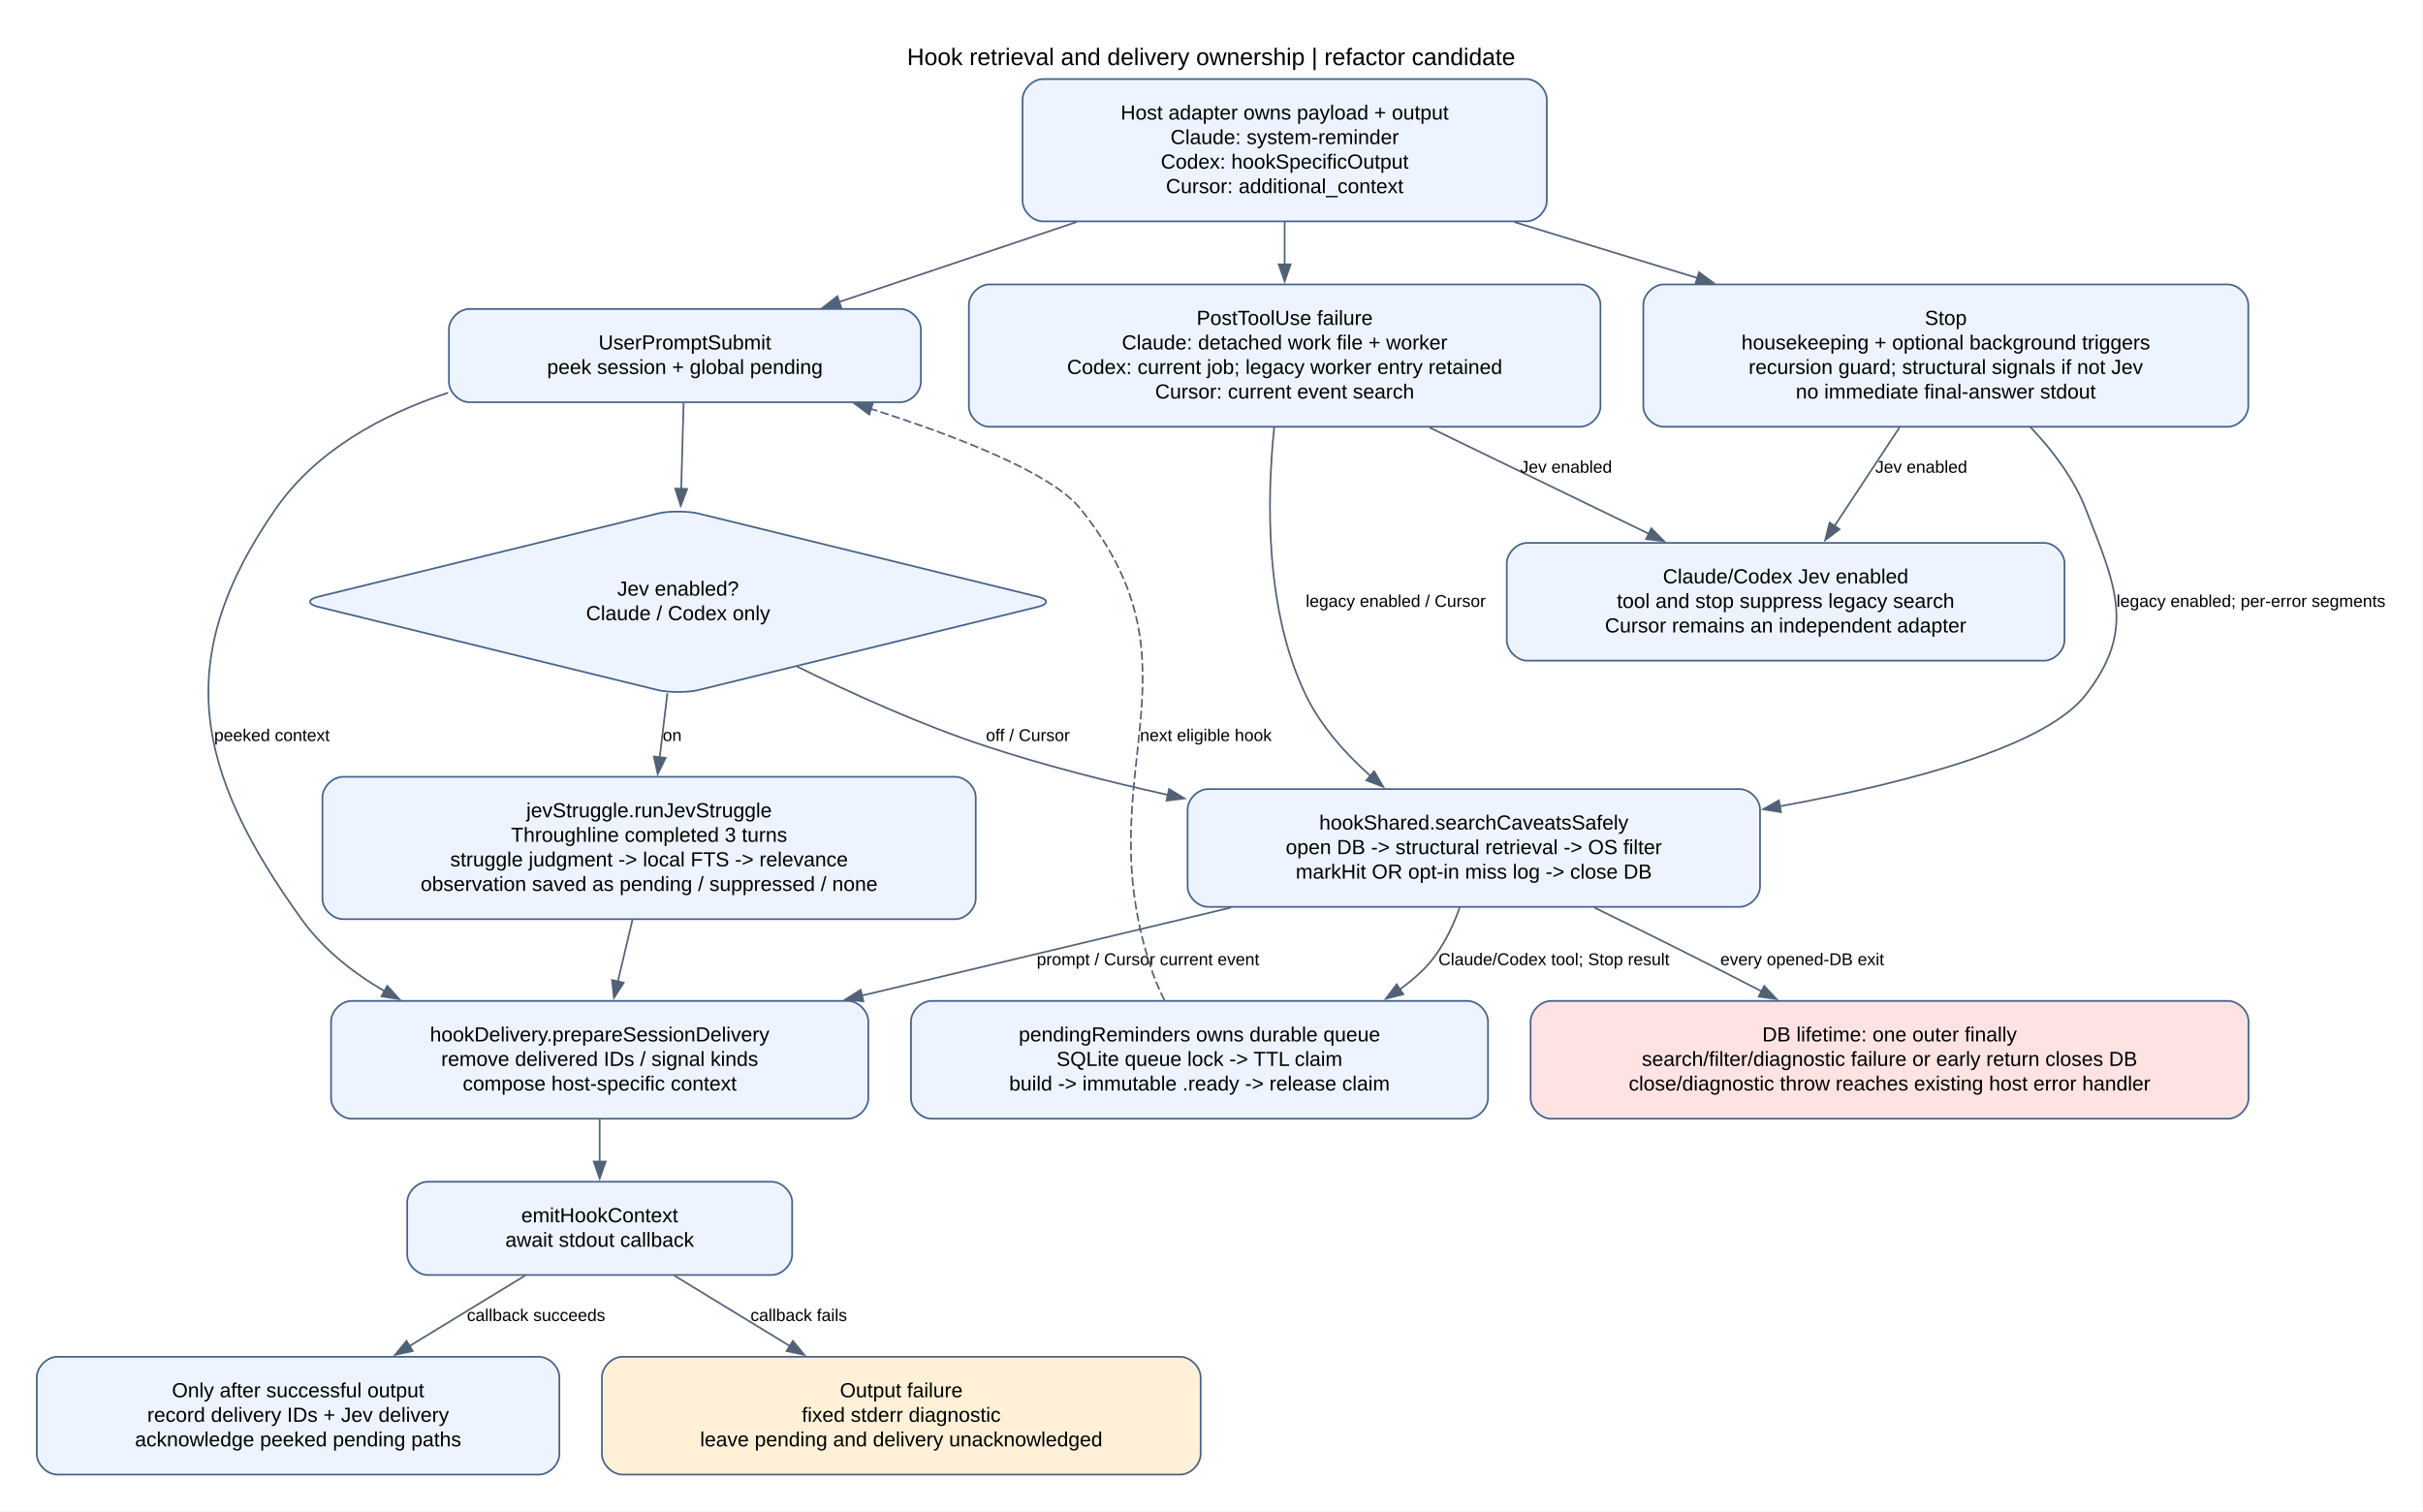
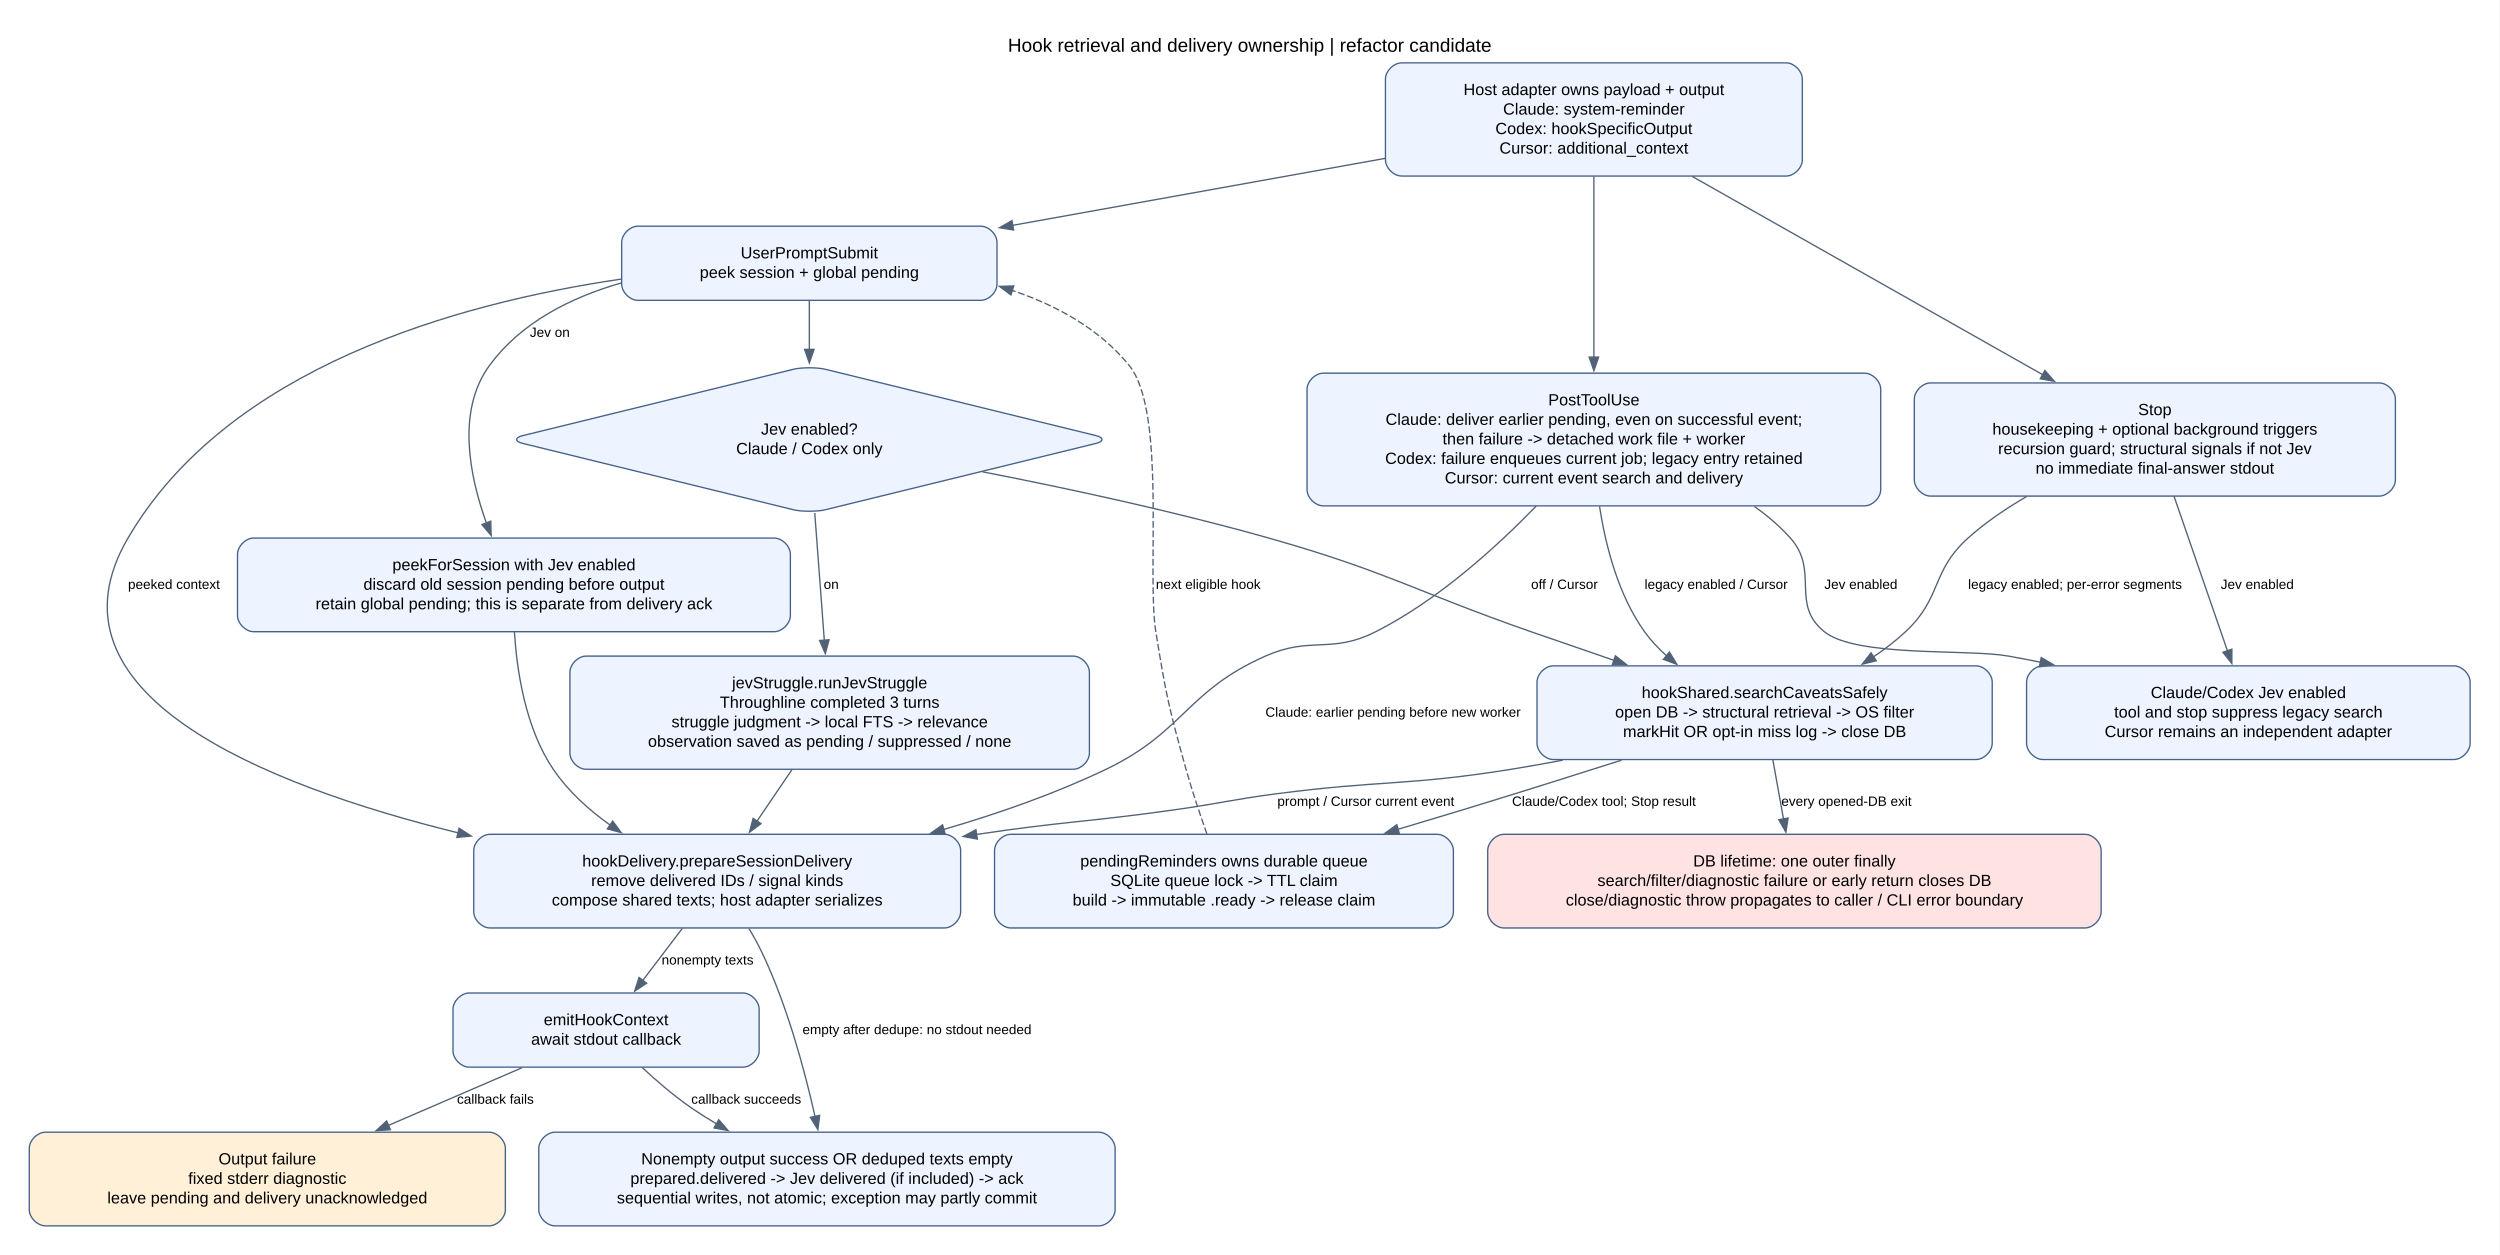
- <svg xmlns="http://www.w3.org/2000/svg" width="1422pt" height="887pt" viewBox="0.00 0.00 1422.00 887.00">
-   <g id="graph0" class="graph" transform="scale(1 1) rotate(0) translate(21.6 865.36)">
-     <polygon fill="white" stroke="none" points="-21.6,21.6 -21.6,-865.36 1399.98,-865.36 1399.98,21.6 -21.6,21.6" />
-     <text xml:space="preserve" text-anchor="middle" x="689.19" y="-827.16" font-family="Arial" font-size="14.00">Hook retrieval and delivery ownership | refactor candidate</text>
+ <svg xmlns="http://www.w3.org/2000/svg" width="1845pt" height="926pt" viewBox="0.00 0.00 1845.00 926.00">
+   <g id="graph0" class="graph" transform="scale(1 1) rotate(0) translate(21.6 904.68)">
+     <polygon fill="white" stroke="none" points="-21.6,21.6 -21.6,-904.68 1822.95,-904.68 1822.95,21.6 -21.6,21.6" />
+     <text xml:space="preserve" text-anchor="middle" x="900.68" y="-866.48" font-family="Arial" font-size="14.00">Hook retrieval and delivery ownership | refactor candidate</text>
    <g id="node1" class="node">
-       <path fill="#edf4ff" stroke="#45618a" d="M874.17,-818.96C874.17,-818.96 590.51,-818.96 590.51,-818.96 584.51,-818.96 578.51,-812.96 578.51,-806.96 578.51,-806.96 578.51,-747.44 578.51,-747.44 578.51,-741.44 584.51,-735.44 590.51,-735.44 590.51,-735.44 874.17,-735.44 874.17,-735.44 880.17,-735.44 886.17,-741.44 886.17,-747.44 886.17,-747.44 886.17,-806.96 886.17,-806.96 886.17,-812.96 880.17,-818.96 874.17,-818.96" />
-       <text xml:space="preserve" text-anchor="middle" x="732.34" y="-795.2" font-family="Arial" font-size="12.00">Host adapter owns payload + output</text>
-       <text xml:space="preserve" text-anchor="middle" x="732.34" y="-780.8" font-family="Arial" font-size="12.00">Claude: system-reminder</text>
-       <text xml:space="preserve" text-anchor="middle" x="732.34" y="-766.4" font-family="Arial" font-size="12.00">Codex: hookSpecificOutput</text>
-       <text xml:space="preserve" text-anchor="middle" x="732.34" y="-752" font-family="Arial" font-size="12.00">Cursor: additional_context</text>
+       <path fill="#edf4ff" stroke="#45618a" d="M1296.52,-858.28C1296.52,-858.28 1012.86,-858.28 1012.86,-858.28 1006.86,-858.28 1000.86,-852.28 1000.86,-846.28 1000.86,-846.28 1000.86,-786.76 1000.86,-786.76 1000.86,-780.76 1006.86,-774.76 1012.86,-774.76 1012.86,-774.76 1296.52,-774.76 1296.52,-774.76 1302.52,-774.76 1308.52,-780.76 1308.52,-786.76 1308.52,-786.76 1308.52,-846.28 1308.52,-846.28 1308.52,-852.28 1302.52,-858.28 1296.52,-858.28" />
+       <text xml:space="preserve" text-anchor="middle" x="1154.69" y="-834.52" font-family="Arial" font-size="12.00">Host adapter owns payload + output</text>
+       <text xml:space="preserve" text-anchor="middle" x="1154.69" y="-820.12" font-family="Arial" font-size="12.00">Claude: system-reminder</text>
+       <text xml:space="preserve" text-anchor="middle" x="1154.69" y="-805.72" font-family="Arial" font-size="12.00">Codex: hookSpecificOutput</text>
+       <text xml:space="preserve" text-anchor="middle" x="1154.69" y="-791.32" font-family="Arial" font-size="12.00">Cursor: additional_context</text>
    </g>
    <g id="node2" class="node">
-       <path fill="#edf4ff" stroke="#45618a" d="M506.84,-684.04C506.84,-684.04 253.85,-684.04 253.85,-684.04 247.85,-684.04 241.85,-678.04 241.85,-672.04 241.85,-672.04 241.85,-641.32 241.85,-641.32 241.85,-635.32 247.85,-629.32 253.85,-629.32 253.85,-629.32 506.84,-629.32 506.84,-629.32 512.84,-629.32 518.84,-635.32 518.84,-641.32 518.84,-641.32 518.84,-672.04 518.84,-672.04 518.84,-678.04 512.84,-684.04 506.84,-684.04" />
-       <text xml:space="preserve" text-anchor="middle" x="380.34" y="-660.28" font-family="Arial" font-size="12.00">UserPromptSubmit</text>
-       <text xml:space="preserve" text-anchor="middle" x="380.34" y="-645.88" font-family="Arial" font-size="12.00">peek session + global pending</text>
+       <path fill="#edf4ff" stroke="#45618a" d="M702.18,-737.76C702.18,-737.76 449.19,-737.76 449.19,-737.76 443.19,-737.76 437.19,-731.76 437.19,-725.76 437.19,-725.76 437.19,-695.04 437.19,-695.04 437.19,-689.04 443.19,-683.04 449.19,-683.04 449.19,-683.04 702.18,-683.04 702.18,-683.04 708.18,-683.04 714.18,-689.04 714.18,-695.04 714.18,-695.04 714.18,-725.76 714.18,-725.76 714.18,-731.76 708.18,-737.76 702.18,-737.76" />
+       <text xml:space="preserve" text-anchor="middle" x="575.69" y="-714" font-family="Arial" font-size="12.00">UserPromptSubmit</text>
+       <text xml:space="preserve" text-anchor="middle" x="575.69" y="-699.6" font-family="Arial" font-size="12.00">peek session + global pending</text>
    </g>
    <g id="edge1" class="edge">
-       <path fill="none" stroke="#526276" d="M610.22,-735.08C564.46,-719.67 513.33,-702.46 470.92,-688.18" />
-       <polygon fill="#526276" stroke="#526276" points="472.09,-684.88 461.49,-685 469.85,-691.51 472.09,-684.88" />
+       <path fill="none" stroke="#526276" d="M1000.67,-787.82C915.54,-772.52 810.24,-753.58 725.75,-738.39" />
+       <polygon fill="#526276" stroke="#526276" points="726.46,-734.96 715.99,-736.63 725.22,-741.85 726.46,-734.96" />
    </g>
    <g id="node6" class="node">
-       <path fill="#edf4ff" stroke="#45618a" d="M905.67,-698.44C905.67,-698.44 559.01,-698.44 559.01,-698.44 553.01,-698.44 547.01,-692.44 547.01,-686.44 547.01,-686.44 547.01,-626.92 547.01,-626.92 547.01,-620.92 553.01,-614.92 559.01,-614.92 559.01,-614.92 905.67,-614.92 905.67,-614.92 911.67,-614.92 917.67,-620.92 917.67,-626.92 917.67,-626.92 917.67,-686.44 917.67,-686.44 917.67,-692.44 911.67,-698.44 905.67,-698.44" />
-       <text xml:space="preserve" text-anchor="middle" x="732.34" y="-674.68" font-family="Arial" font-size="12.00">PostToolUse failure</text>
-       <text xml:space="preserve" text-anchor="middle" x="732.34" y="-660.28" font-family="Arial" font-size="12.00">Claude: detached work file + worker</text>
-       <text xml:space="preserve" text-anchor="middle" x="732.34" y="-645.88" font-family="Arial" font-size="12.00">Codex: current job; legacy worker entry retained</text>
-       <text xml:space="preserve" text-anchor="middle" x="732.34" y="-631.48" font-family="Arial" font-size="12.00">Cursor: current event search</text>
+       <path fill="#edf4ff" stroke="#45618a" d="M1354.38,-629.28C1354.38,-629.28 954.99,-629.28 954.99,-629.28 948.99,-629.28 942.99,-623.28 942.99,-617.28 942.99,-617.28 942.99,-543.36 942.99,-543.36 942.99,-537.36 948.99,-531.36 954.99,-531.36 954.99,-531.36 1354.38,-531.36 1354.38,-531.36 1360.38,-531.36 1366.38,-537.36 1366.38,-543.36 1366.38,-543.36 1366.38,-617.28 1366.38,-617.28 1366.38,-623.28 1360.38,-629.28 1354.38,-629.28" />
+       <text xml:space="preserve" text-anchor="middle" x="1154.69" y="-605.52" font-family="Arial" font-size="12.00">PostToolUse</text>
+       <text xml:space="preserve" text-anchor="middle" x="1154.69" y="-591.12" font-family="Arial" font-size="12.00">Claude: deliver earlier pending, even on successful event;</text>
+       <text xml:space="preserve" text-anchor="middle" x="1154.69" y="-576.72" font-family="Arial" font-size="12.00">then failure -&gt; detached work file + worker</text>
+       <text xml:space="preserve" text-anchor="middle" x="1154.69" y="-562.32" font-family="Arial" font-size="12.00">Codex: failure enqueues current job; legacy entry retained</text>
+       <text xml:space="preserve" text-anchor="middle" x="1154.69" y="-547.92" font-family="Arial" font-size="12.00">Cursor: current event search and delivery</text>
    </g>
    <g id="edge2" class="edge">
-       <path fill="none" stroke="#526276" d="M732.34,-735.08C732.34,-726.99 732.34,-718.4 732.34,-710" />
-       <polygon fill="#526276" stroke="#526276" points="735.84,-710.24 732.34,-700.24 728.84,-710.24 735.84,-710.24" />
+       <path fill="none" stroke="#526276" d="M1154.69,-774.46C1154.69,-737.52 1154.69,-682.81 1154.69,-641.04" />
+       <polygon fill="#526276" stroke="#526276" points="1158.19,-641.14 1154.69,-631.14 1151.19,-641.14 1158.19,-641.14" />
    </g>
    <g id="node7" class="node">
-       <path fill="#edf4ff" stroke="#45618a" d="M1285.86,-698.44C1285.86,-698.44 954.82,-698.44 954.82,-698.44 948.82,-698.44 942.82,-692.44 942.82,-686.44 942.82,-686.44 942.82,-626.92 942.82,-626.92 942.82,-620.92 948.82,-614.92 954.82,-614.92 954.82,-614.92 1285.86,-614.92 1285.86,-614.92 1291.86,-614.92 1297.86,-620.92 1297.86,-626.92 1297.86,-626.92 1297.86,-686.44 1297.86,-686.44 1297.86,-692.44 1291.86,-698.44 1285.86,-698.44" />
-       <text xml:space="preserve" text-anchor="middle" x="1120.34" y="-674.68" font-family="Arial" font-size="12.00">Stop</text>
-       <text xml:space="preserve" text-anchor="middle" x="1120.34" y="-660.28" font-family="Arial" font-size="12.00">housekeeping + optional background triggers</text>
-       <text xml:space="preserve" text-anchor="middle" x="1120.34" y="-645.88" font-family="Arial" font-size="12.00">recursion guard; structural signals if not Jev</text>
-       <text xml:space="preserve" text-anchor="middle" x="1120.34" y="-631.48" font-family="Arial" font-size="12.00">no immediate final-answer stdout</text>
+       <path fill="#edf4ff" stroke="#45618a" d="M1734.2,-622.08C1734.2,-622.08 1403.17,-622.08 1403.17,-622.08 1397.17,-622.08 1391.17,-616.08 1391.17,-610.08 1391.17,-610.08 1391.17,-550.56 1391.17,-550.56 1391.17,-544.56 1397.17,-538.56 1403.17,-538.56 1403.17,-538.56 1734.2,-538.56 1734.2,-538.56 1740.2,-538.56 1746.2,-544.56 1746.2,-550.56 1746.2,-550.56 1746.2,-610.08 1746.2,-610.08 1746.2,-616.08 1740.2,-622.08 1734.2,-622.08" />
+       <text xml:space="preserve" text-anchor="middle" x="1568.69" y="-598.32" font-family="Arial" font-size="12.00">Stop</text>
+       <text xml:space="preserve" text-anchor="middle" x="1568.69" y="-583.92" font-family="Arial" font-size="12.00">housekeeping + optional background triggers</text>
+       <text xml:space="preserve" text-anchor="middle" x="1568.69" y="-569.52" font-family="Arial" font-size="12.00">recursion guard; structural signals if not Jev</text>
+       <text xml:space="preserve" text-anchor="middle" x="1568.69" y="-555.12" font-family="Arial" font-size="12.00">no immediate final-answer stdout</text>
    </g>
    <g id="edge3" class="edge">
-       <path fill="none" stroke="#526276" d="M867.23,-735C901.93,-724.4 939.42,-712.95 974.64,-702.19" />
-       <polygon fill="#526276" stroke="#526276" points="975.5,-705.58 984.04,-699.32 973.45,-698.89 975.5,-705.58" />
+       <path fill="none" stroke="#526276" d="M1227.27,-774.46C1299.51,-733.59 1410.23,-670.96 1485.87,-628.17" />
+       <polygon fill="#526276" stroke="#526276" points="1487.54,-631.25 1494.52,-623.28 1484.09,-625.15 1487.54,-631.25" />
    </g>
    <g id="node3" class="node">
-       <path fill="#edf4ff" stroke="#45618a" d="M364.69,-564.06C364.69,-564.06 164.73,-515.06 164.73,-515.06 158.91,-513.63 158.91,-510.77 164.73,-509.34 164.73,-509.34 364.69,-460.34 364.69,-460.34 370.51,-458.91 382.17,-458.91 388,-460.34 388,-460.34 587.95,-509.34 587.95,-509.34 593.78,-510.77 593.78,-513.63 587.95,-515.06 587.95,-515.06 388,-564.06 388,-564.06 382.17,-565.49 370.51,-565.49 364.69,-564.06" />
-       <text xml:space="preserve" text-anchor="middle" x="376.34" y="-515.8" font-family="Arial" font-size="12.00">Jev enabled?</text>
-       <text xml:space="preserve" text-anchor="middle" x="376.34" y="-501.4" font-family="Arial" font-size="12.00">Claude / Codex only</text>
+       <path fill="#edf4ff" stroke="#45618a" d="M564.03,-632.18C564.03,-632.18 364.08,-583.18 364.08,-583.18 358.25,-581.75 358.25,-578.89 364.08,-577.46 364.08,-577.46 564.03,-528.46 564.03,-528.46 569.86,-527.03 581.51,-527.03 587.34,-528.46 587.34,-528.46 787.3,-577.46 787.3,-577.46 793.12,-578.89 793.12,-581.75 787.3,-583.18 787.3,-583.18 587.34,-632.18 587.34,-632.18 581.51,-633.61 569.86,-633.61 564.03,-632.18" />
+       <text xml:space="preserve" text-anchor="middle" x="575.69" y="-583.92" font-family="Arial" font-size="12.00">Jev enabled?</text>
+       <text xml:space="preserve" text-anchor="middle" x="575.69" y="-569.52" font-family="Arial" font-size="12.00">Claude / Codex only</text>
    </g>
    <g id="edge4" class="edge">
-       <path fill="none" stroke="#526276" d="M379.59,-628.88C379.19,-614.53 378.67,-596.17 378.17,-578.33" />
-       <polygon fill="#526276" stroke="#526276" points="381.68,-578.44 377.9,-568.54 374.68,-578.63 381.68,-578.44" />
+       <path fill="none" stroke="#526276" d="M575.69,-682.55C575.69,-671.94 575.69,-659.25 575.69,-646.49" />
+       <polygon fill="#526276" stroke="#526276" points="579.19,-646.84 575.69,-636.84 572.19,-646.84 579.19,-646.84" />
    </g>
    <g id="node9" class="node">
-       <path fill="#edf4ff" stroke="#45618a" d="M475.99,-277.96C475.99,-277.96 184.7,-277.96 184.7,-277.96 178.7,-277.96 172.7,-271.96 172.7,-265.96 172.7,-265.96 172.7,-220.84 172.7,-220.84 172.7,-214.84 178.7,-208.84 184.7,-208.84 184.7,-208.84 475.99,-208.84 475.99,-208.84 481.99,-208.84 487.99,-214.84 487.99,-220.84 487.99,-220.84 487.99,-265.96 487.99,-265.96 487.99,-271.96 481.99,-277.96 475.99,-277.96" />
-       <text xml:space="preserve" text-anchor="middle" x="330.34" y="-254.2" font-family="Arial" font-size="12.00">hookDelivery.prepareSessionDelivery</text>
-       <text xml:space="preserve" text-anchor="middle" x="330.34" y="-239.8" font-family="Arial" font-size="12.00">remove delivered IDs / signal kinds</text>
-       <text xml:space="preserve" text-anchor="middle" x="330.34" y="-225.4" font-family="Arial" font-size="12.00">compose host-specific context</text>
+       <path fill="#edf4ff" stroke="#45618a" d="M675.35,-288.96C675.35,-288.96 340.02,-288.96 340.02,-288.96 334.02,-288.96 328.02,-282.96 328.02,-276.96 328.02,-276.96 328.02,-231.84 328.02,-231.84 328.02,-225.84 334.02,-219.84 340.02,-219.84 340.02,-219.84 675.35,-219.84 675.35,-219.84 681.35,-219.84 687.35,-225.84 687.35,-231.84 687.35,-231.84 687.35,-276.96 687.35,-276.96 687.35,-282.96 681.35,-288.96 675.35,-288.96" />
+       <text xml:space="preserve" text-anchor="middle" x="507.69" y="-265.2" font-family="Arial" font-size="12.00">hookDelivery.prepareSessionDelivery</text>
+       <text xml:space="preserve" text-anchor="middle" x="507.69" y="-250.8" font-family="Arial" font-size="12.00">remove delivered IDs / signal kinds</text>
+       <text xml:space="preserve" text-anchor="middle" x="507.69" y="-236.4" font-family="Arial" font-size="12.00">compose shared texts; host adapter serializes</text>
    </g>
    <g id="edge13" class="edge">
-       <path fill="none" stroke="#526276" d="M241.38,-634.89C202.29,-621.92 164.02,-600.92 140.34,-566.92 79.02,-478.87 92.64,-413.03 155.34,-325.96 167.94,-308.47 185.24,-294.62 204.1,-283.69" />
-       <polygon fill="#526276" stroke="#526276" points="205.66,-286.83 212.76,-278.96 202.3,-280.68 205.66,-286.83" />
-       <text xml:space="preserve" text-anchor="middle" x="137.99" y="-430.48" font-family="Arial" font-size="10.00">peeked context</text>
+       <path fill="none" stroke="#526276" d="M436.72,-698.68C315,-680.81 146.4,-633.36 72.86,-507.6 6.03,-393.32 171.1,-325.92 316.7,-289.97" />
+       <polygon fill="#526276" stroke="#526276" points="317.22,-293.44 326.12,-287.68 315.57,-286.64 317.22,-293.44" />
+       <text xml:space="preserve" text-anchor="middle" x="106.77" y="-470.04" font-family="Arial" font-size="10.00">peeked context</text>
+     </g>
+     <g id="node15" class="node">
+       <path fill="#edf4ff" stroke="#45618a" d="M549.7,-507.6C549.7,-507.6 165.68,-507.6 165.68,-507.6 159.68,-507.6 153.68,-501.6 153.68,-495.6 153.68,-495.6 153.68,-450.48 153.68,-450.48 153.68,-444.48 159.68,-438.48 165.68,-438.48 165.68,-438.48 549.7,-438.48 549.7,-438.48 555.7,-438.48 561.7,-444.48 561.7,-450.48 561.7,-450.48 561.7,-495.6 561.7,-495.6 561.7,-501.6 555.7,-507.6 549.7,-507.6" />
+       <text xml:space="preserve" text-anchor="middle" x="357.69" y="-483.84" font-family="Arial" font-size="12.00">peekForSession with Jev enabled</text>
+       <text xml:space="preserve" text-anchor="middle" x="357.69" y="-469.44" font-family="Arial" font-size="12.00">discard old session pending before output</text>
+       <text xml:space="preserve" text-anchor="middle" x="357.69" y="-455.04" font-family="Arial" font-size="12.00">retain global pending; this is separate from delivery ack</text>
+     </g>
+     <g id="edge21" class="edge">
+       <path fill="none" stroke="#526276" d="M436.76,-695.83C399.31,-685.07 362.81,-666.56 339.69,-635.04 315.19,-601.64 324.84,-553.39 337.45,-518.43" />
+       <polygon fill="#526276" stroke="#526276" points="340.58,-520.04 340.88,-509.45 334.04,-517.54 340.58,-520.04" />
+       <text xml:space="preserve" text-anchor="middle" x="384.17" y="-656.04" font-family="Arial" font-size="10.00">Jev on</text>
    </g>
    <g id="node4" class="node">
-       <path fill="#edf4ff" stroke="#45618a" d="M999.32,-402.28C999.32,-402.28 687.37,-402.28 687.37,-402.28 681.37,-402.28 675.37,-396.28 675.37,-390.28 675.37,-390.28 675.37,-345.16 675.37,-345.16 675.37,-339.16 681.37,-333.16 687.37,-333.16 687.37,-333.16 999.32,-333.16 999.32,-333.16 1005.32,-333.16 1011.32,-339.16 1011.32,-345.16 1011.32,-345.16 1011.32,-390.28 1011.32,-390.28 1011.32,-396.28 1005.32,-402.28 999.32,-402.28" />
-       <text xml:space="preserve" text-anchor="middle" x="843.34" y="-378.52" font-family="Arial" font-size="12.00">hookShared.searchCaveatsSafely</text>
-       <text xml:space="preserve" text-anchor="middle" x="843.34" y="-364.12" font-family="Arial" font-size="12.00">open DB -&gt; structural retrieval -&gt; OS filter</text>
-       <text xml:space="preserve" text-anchor="middle" x="843.34" y="-349.72" font-family="Arial" font-size="12.00">markHit OR opt-in miss log -&gt; close DB</text>
+       <path fill="#edf4ff" stroke="#45618a" d="M1436.66,-413.28C1436.66,-413.28 1124.71,-413.28 1124.71,-413.28 1118.71,-413.28 1112.71,-407.28 1112.71,-401.28 1112.71,-401.28 1112.71,-356.16 1112.71,-356.16 1112.71,-350.16 1118.71,-344.16 1124.71,-344.16 1124.71,-344.16 1436.66,-344.16 1436.66,-344.16 1442.66,-344.16 1448.66,-350.16 1448.66,-356.16 1448.66,-356.16 1448.66,-401.28 1448.66,-401.28 1448.66,-407.28 1442.66,-413.28 1436.66,-413.28" />
+       <text xml:space="preserve" text-anchor="middle" x="1280.69" y="-389.52" font-family="Arial" font-size="12.00">hookShared.searchCaveatsSafely</text>
+       <text xml:space="preserve" text-anchor="middle" x="1280.69" y="-375.12" font-family="Arial" font-size="12.00">open DB -&gt; structural retrieval -&gt; OS filter</text>
+       <text xml:space="preserve" text-anchor="middle" x="1280.69" y="-360.72" font-family="Arial" font-size="12.00">markHit OR opt-in miss log -&gt; close DB</text>
    </g>
    <g id="edge5" class="edge">
-       <path fill="none" stroke="#526276" d="M445.97,-474.3C478.88,-458.07 519.15,-439.91 556.88,-427.48 590.97,-416.25 628.07,-406.74 663.93,-398.86" />
-       <polygon fill="#526276" stroke="#526276" points="664.49,-402.32 673.53,-396.79 663.01,-395.48 664.49,-402.32" />
-       <text xml:space="preserve" text-anchor="middle" x="581.61" y="-430.48" font-family="Arial" font-size="10.00">off / Cursor</text>
+       <path fill="none" stroke="#526276" d="M703.45,-556.51C767.38,-544.03 845.66,-527.13 914.69,-507.6 1002.58,-482.73 1021.99,-468.57 1108.23,-438.48 1128.07,-431.56 1149.22,-424.27 1169.67,-417.28" />
+       <polygon fill="#526276" stroke="#526276" points="1170.53,-420.69 1178.86,-414.14 1168.26,-414.06 1170.53,-420.69" />
+       <text xml:space="preserve" text-anchor="middle" x="1132.96" y="-470.04" font-family="Arial" font-size="10.00">off / Cursor</text>
    </g>
    <g id="node5" class="node">
-       <path fill="#edf4ff" stroke="#45618a" d="M539.03,-409.48C539.03,-409.48 179.65,-409.48 179.65,-409.48 173.65,-409.48 167.65,-403.48 167.65,-397.48 167.65,-397.48 167.65,-337.96 167.65,-337.96 167.65,-331.96 173.65,-325.96 179.65,-325.96 179.65,-325.96 539.03,-325.96 539.03,-325.96 545.03,-325.96 551.03,-331.96 551.03,-337.96 551.03,-337.96 551.03,-397.48 551.03,-397.48 551.03,-403.48 545.03,-409.48 539.03,-409.48" />
-       <text xml:space="preserve" text-anchor="middle" x="359.34" y="-385.72" font-family="Arial" font-size="12.00">jevStruggle.runJevStruggle</text>
-       <text xml:space="preserve" text-anchor="middle" x="359.34" y="-371.32" font-family="Arial" font-size="12.00">Throughline completed 3 turns</text>
-       <text xml:space="preserve" text-anchor="middle" x="359.34" y="-356.92" font-family="Arial" font-size="12.00">struggle judgment -&gt; local FTS -&gt; relevance</text>
-       <text xml:space="preserve" text-anchor="middle" x="359.34" y="-342.52" font-family="Arial" font-size="12.00">observation saved as pending / suppressed / none</text>
+       <path fill="#edf4ff" stroke="#45618a" d="M770.38,-420.48C770.38,-420.48 411,-420.48 411,-420.48 405,-420.48 399,-414.48 399,-408.48 399,-408.48 399,-348.96 399,-348.96 399,-342.96 405,-336.96 411,-336.96 411,-336.96 770.38,-336.96 770.38,-336.96 776.38,-336.96 782.38,-342.96 782.38,-348.96 782.38,-348.96 782.38,-408.48 782.38,-408.48 782.38,-414.48 776.38,-420.48 770.38,-420.48" />
+       <text xml:space="preserve" text-anchor="middle" x="590.69" y="-396.72" font-family="Arial" font-size="12.00">jevStruggle.runJevStruggle</text>
+       <text xml:space="preserve" text-anchor="middle" x="590.69" y="-382.32" font-family="Arial" font-size="12.00">Throughline completed 3 turns</text>
+       <text xml:space="preserve" text-anchor="middle" x="590.69" y="-367.92" font-family="Arial" font-size="12.00">struggle judgment -&gt; local FTS -&gt; relevance</text>
+       <text xml:space="preserve" text-anchor="middle" x="590.69" y="-353.52" font-family="Arial" font-size="12.00">observation saved as pending / suppressed / none</text>
    </g>
    <g id="edge6" class="edge">
-       <path fill="none" stroke="#526276" d="M370.06,-458.55C368.58,-446.17 367.01,-432.98 365.54,-420.63" />
-       <polygon fill="#526276" stroke="#526276" points="369.06,-420.59 364.4,-411.08 362.11,-421.42 369.06,-420.59" />
-       <text xml:space="preserve" text-anchor="middle" x="372.89" y="-430.48" font-family="Arial" font-size="10.00">on</text>
+       <path fill="none" stroke="#526276" d="M579.69,-526.09C581.88,-496.93 584.58,-460.94 586.76,-431.94" />
+       <polygon fill="#526276" stroke="#526276" points="590.23,-432.54 587.49,-422.3 583.25,-432.01 590.23,-432.54" />
+       <text xml:space="preserve" text-anchor="middle" x="591.82" y="-470.04" font-family="Arial" font-size="10.00">on</text>
    </g>
    <g id="node8" class="node">
-       <path fill="#edf4ff" stroke="#45618a" d="M839.66,-277.96C839.66,-277.96 525.03,-277.96 525.03,-277.96 519.03,-277.96 513.03,-271.96 513.03,-265.96 513.03,-265.96 513.03,-220.84 513.03,-220.84 513.03,-214.84 519.03,-208.84 525.03,-208.84 525.03,-208.84 839.66,-208.84 839.66,-208.84 845.66,-208.84 851.66,-214.84 851.66,-220.84 851.66,-220.84 851.66,-265.96 851.66,-265.96 851.66,-271.96 845.66,-277.96 839.66,-277.96" />
-       <text xml:space="preserve" text-anchor="middle" x="682.34" y="-254.2" font-family="Arial" font-size="12.00">pendingReminders owns durable queue</text>
-       <text xml:space="preserve" text-anchor="middle" x="682.34" y="-239.8" font-family="Arial" font-size="12.00">SQLite queue lock -&gt; TTL claim</text>
-       <text xml:space="preserve" text-anchor="middle" x="682.34" y="-225.4" font-family="Arial" font-size="12.00">build -&gt; immutable .ready -&gt; release claim</text>
+       <path fill="#edf4ff" stroke="#45618a" d="M1039,-288.96C1039,-288.96 724.37,-288.96 724.37,-288.96 718.37,-288.96 712.37,-282.96 712.37,-276.96 712.37,-276.96 712.37,-231.84 712.37,-231.84 712.37,-225.84 718.37,-219.84 724.37,-219.84 724.37,-219.84 1039,-219.84 1039,-219.84 1045,-219.84 1051,-225.84 1051,-231.84 1051,-231.84 1051,-276.96 1051,-276.96 1051,-282.96 1045,-288.96 1039,-288.96" />
+       <text xml:space="preserve" text-anchor="middle" x="881.69" y="-265.2" font-family="Arial" font-size="12.00">pendingReminders owns durable queue</text>
+       <text xml:space="preserve" text-anchor="middle" x="881.69" y="-250.8" font-family="Arial" font-size="12.00">SQLite queue lock -&gt; TTL claim</text>
+       <text xml:space="preserve" text-anchor="middle" x="881.69" y="-236.4" font-family="Arial" font-size="12.00">build -&gt; immutable .ready -&gt; release claim</text>
    </g>
    <g id="edge9" class="edge">
-       <path fill="none" stroke="#526276" d="M835.08,-332.84C830.49,-319.92 823.57,-305.92 813.34,-295.96 809.18,-291.91 804.66,-288.16 799.89,-284.7" />
-       <polygon fill="#526276" stroke="#526276" points="801.95,-281.87 791.69,-279.24 798.07,-287.69 801.95,-281.87" />
-       <text xml:space="preserve" text-anchor="middle" x="890.36" y="-298.96" font-family="Arial" font-size="10.00">Claude/Codex tool; Stop result</text>
+       <path fill="none" stroke="#526276" d="M1175.06,-343.67C1138,-331.87 1096.05,-318.66 1057.69,-306.96 1042.2,-302.23 1025.92,-297.35 1009.77,-292.56" />
+       <polygon fill="#526276" stroke="#526276" points="1011.22,-289.34 1000.64,-289.86 1009.23,-296.05 1011.22,-289.34" />
+       <text xml:space="preserve" text-anchor="middle" x="1162.09" y="-309.96" font-family="Arial" font-size="10.00">Claude/Codex tool; Stop result</text>
    </g>
    <g id="edge11" class="edge">
-       <path fill="none" stroke="#526276" d="M700.78,-332.73C633.38,-316.66 552.8,-297.44 484.03,-281.05" />
-       <polygon fill="#526276" stroke="#526276" points="485.11,-277.71 474.57,-278.79 483.49,-284.51 485.11,-277.71" />
-       <text xml:space="preserve" text-anchor="middle" x="652.14" y="-298.96" font-family="Arial" font-size="10.00">prompt / Cursor current event</text>
+       <path fill="none" stroke="#526276" d="M1131.69,-343.69C1118.87,-341.24 1106.07,-338.95 1093.69,-336.96 1017.53,-324.73 997.56,-328.95 921.08,-318.96 887,-314.51 878.72,-311.74 844.69,-306.96 780.38,-297.92 763.91,-298.55 699.69,-288.96 699.44,-288.92 699.2,-288.89 698.95,-288.85" />
+       <polygon fill="#526276" stroke="#526276" points="699.68,-285.42 689.27,-287.38 698.63,-292.34 699.68,-285.42" />
+       <text xml:space="preserve" text-anchor="middle" x="986.38" y="-309.96" font-family="Arial" font-size="10.00">prompt / Cursor current event</text>
    </g>
    <g id="node13" class="node">
-       <path fill="#ffe3e3" stroke="#45618a" d="M1286.02,-277.96C1286.02,-277.96 888.66,-277.96 888.66,-277.96 882.66,-277.96 876.66,-271.96 876.66,-265.96 876.66,-265.96 876.66,-220.84 876.66,-220.84 876.66,-214.84 882.66,-208.84 888.66,-208.84 888.66,-208.84 1286.02,-208.84 1286.02,-208.84 1292.02,-208.84 1298.02,-214.84 1298.02,-220.84 1298.02,-220.84 1298.02,-265.96 1298.02,-265.96 1298.02,-271.96 1292.02,-277.96 1286.02,-277.96" />
-       <text xml:space="preserve" text-anchor="middle" x="1087.34" y="-254.2" font-family="Arial" font-size="12.00">DB lifetime: one outer finally</text>
-       <text xml:space="preserve" text-anchor="middle" x="1087.34" y="-239.8" font-family="Arial" font-size="12.00">search/filter/diagnostic failure or early return closes DB</text>
-       <text xml:space="preserve" text-anchor="middle" x="1087.34" y="-225.4" font-family="Arial" font-size="12.00">close/diagnostic throw reaches existing host error handler</text>
+       <path fill="#ffe3e3" stroke="#45618a" d="M1517.04,-288.96C1517.04,-288.96 1088.33,-288.96 1088.33,-288.96 1082.33,-288.96 1076.33,-282.96 1076.33,-276.96 1076.33,-276.96 1076.33,-231.84 1076.33,-231.84 1076.33,-225.84 1082.33,-219.84 1088.33,-219.84 1088.33,-219.84 1517.04,-219.84 1517.04,-219.84 1523.04,-219.84 1529.04,-225.84 1529.04,-231.84 1529.04,-231.84 1529.04,-276.96 1529.04,-276.96 1529.04,-282.96 1523.04,-288.96 1517.04,-288.96" />
+       <text xml:space="preserve" text-anchor="middle" x="1302.69" y="-265.2" font-family="Arial" font-size="12.00">DB lifetime: one outer finally</text>
+       <text xml:space="preserve" text-anchor="middle" x="1302.69" y="-250.8" font-family="Arial" font-size="12.00">search/filter/diagnostic failure or early return closes DB</text>
+       <text xml:space="preserve" text-anchor="middle" x="1302.69" y="-236.4" font-family="Arial" font-size="12.00">close/diagnostic throw propagates to caller / CLI error boundary</text>
+     </g>
+     <g id="edge18" class="edge">
+       <path fill="none" stroke="#526276" d="M1286.76,-343.97C1289.19,-330.47 1292.02,-314.72 1294.62,-300.27" />
+       <polygon fill="#526276" stroke="#526276" points="1298.04,-300.99 1296.37,-290.53 1291.15,-299.75 1298.04,-300.99" />
+       <text xml:space="preserve" text-anchor="middle" x="1341.09" y="-309.96" font-family="Arial" font-size="10.00">every opened-DB exit</text>
+     </g>
+     <g id="edge12" class="edge">
+       <path fill="none" stroke="#526276" d="M562.82,-336.65C554.49,-324.37 545.33,-310.88 536.92,-298.47" />
+       <polygon fill="#526276" stroke="#526276" points="540.01,-296.8 531.5,-290.49 534.22,-300.73 540.01,-296.8" />
+     </g>
+     <g id="edge7" class="edge">
+       <path fill="none" stroke="#526276" d="M1158.85,-530.97C1163.34,-501.93 1172.68,-465.51 1192.07,-438.48 1196.73,-431.98 1202.35,-426 1208.47,-420.55" />
+       <polygon fill="#526276" stroke="#526276" points="1210.44,-423.47 1215.92,-414.41 1205.98,-418.07 1210.44,-423.47" />
+       <text xml:space="preserve" text-anchor="middle" x="1244.88" y="-470.04" font-family="Arial" font-size="10.00">legacy enabled / Cursor</text>
+     </g>
+     <g id="edge23" class="edge">
+       <path fill="none" stroke="#526276" d="M1112.1,-531.2C1082.01,-500.16 1039.09,-461.44 993.69,-438.48 960.6,-421.75 946.13,-435.51 912.24,-420.48 853.66,-394.49 852.47,-364.68 794.69,-336.96 757.25,-319 715.13,-304.29 674.92,-292.56" />
+       <polygon fill="#526276" stroke="#526276" points="675.94,-289.21 665.36,-289.83 674.01,-295.94 675.94,-289.21" />
+       <text xml:space="preserve" text-anchor="middle" x="1006.47" y="-375.72" font-family="Arial" font-size="10.00">Claude: earlier pending before new worker</text>
+     </g>
+     <g id="node14" class="node">
+       <path fill="#edf4ff" stroke="#45618a" d="M1789.35,-413.28C1789.35,-413.28 1486.02,-413.28 1486.02,-413.28 1480.02,-413.28 1474.02,-407.28 1474.02,-401.28 1474.02,-401.28 1474.02,-356.16 1474.02,-356.16 1474.02,-350.16 1480.02,-344.16 1486.02,-344.16 1486.02,-344.16 1789.35,-344.16 1789.35,-344.16 1795.35,-344.16 1801.35,-350.16 1801.35,-356.16 1801.35,-356.16 1801.35,-401.28 1801.35,-401.28 1801.35,-407.28 1795.35,-413.28 1789.35,-413.28" />
+       <text xml:space="preserve" text-anchor="middle" x="1637.69" y="-389.52" font-family="Arial" font-size="12.00">Claude/Codex Jev enabled</text>
+       <text xml:space="preserve" text-anchor="middle" x="1637.69" y="-375.12" font-family="Arial" font-size="12.00">tool and stop suppress legacy search</text>
+       <text xml:space="preserve" text-anchor="middle" x="1637.69" y="-360.72" font-family="Arial" font-size="12.00">Cursor remains an independent adapter</text>
+     </g>
+     <g id="edge19" class="edge">
+       <path fill="none" stroke="#526276" d="M1273.13,-530.94C1282.86,-524.04 1291.92,-516.29 1299.69,-507.6 1321.47,-483.24 1299.29,-458.96 1324.76,-438.48 1348.5,-419.39 1430.7,-425.91 1460.69,-420.48 1468.38,-419.09 1476.25,-417.58 1484.19,-416" />
+       <polygon fill="#526276" stroke="#526276" points="1484.85,-419.43 1493.95,-414.01 1483.45,-412.58 1484.85,-419.43" />
+       <text xml:space="preserve" text-anchor="middle" x="1351.72" y="-470.04" font-family="Arial" font-size="10.00">Jev enabled</text>
+     </g>
+     <g id="edge8" class="edge">
+       <path fill="none" stroke="#526276" d="M1474.06,-538.26C1458.73,-529.37 1443.68,-519.13 1430.83,-507.6 1403.33,-482.94 1411.76,-463.61 1384.69,-438.48 1377.51,-431.82 1369.44,-425.61 1361.05,-419.92" />
+       <polygon fill="#526276" stroke="#526276" points="1363.05,-417.04 1352.75,-414.55 1359.24,-422.92 1363.05,-417.04" />
+       <text xml:space="preserve" text-anchor="middle" x="1509.76" y="-470.04" font-family="Arial" font-size="10.00">legacy enabled; per-error segments</text>
+     </g>
+     <g id="edge20" class="edge">
+       <path fill="none" stroke="#526276" d="M1582.82,-538.45C1594.31,-505.2 1610.5,-458.37 1622.31,-424.2" />
+       <polygon fill="#526276" stroke="#526276" points="1625.53,-425.6 1625.49,-415.01 1618.91,-423.32 1625.53,-425.6" />
+       <text xml:space="preserve" text-anchor="middle" x="1644.26" y="-470.04" font-family="Arial" font-size="10.00">Jev enabled</text>
+     </g>
+     <g id="edge10" class="edge">
+       <path fill="none" stroke="#526276" stroke-dasharray="5,2" d="M869.09,-289.25C863.93,-303.82 858.13,-321.1 853.69,-336.96 841.22,-381.44 838.68,-392.86 831.41,-438.48 824.5,-481.83 839.39,-600.98 811.69,-635.04 789.8,-661.96 758.23,-679.29 725.27,-690.41" />
+       <polygon fill="#526276" stroke="#526276" points="724.46,-687 715.98,-693.35 726.57,-693.67 724.46,-687" />
+       <text xml:space="preserve" text-anchor="middle" x="870.05" y="-470.04" font-family="Arial" font-size="10.00">next eligible hook</text>
+     </g>
+     <g id="node10" class="node">
+       <path fill="#edf4ff" stroke="#45618a" d="M526.65,-171.84C526.65,-171.84 324.72,-171.84 324.72,-171.84 318.72,-171.84 312.72,-165.84 312.72,-159.84 312.72,-159.84 312.72,-129.12 312.72,-129.12 312.72,-123.12 318.72,-117.12 324.72,-117.12 324.72,-117.12 526.65,-117.12 526.65,-117.12 532.65,-117.12 538.65,-123.12 538.65,-129.12 538.65,-129.12 538.65,-159.84 538.65,-159.84 538.65,-165.84 532.65,-171.84 526.65,-171.84" />
+       <text xml:space="preserve" text-anchor="middle" x="425.69" y="-148.08" font-family="Arial" font-size="12.00">emitHookContext</text>
+       <text xml:space="preserve" text-anchor="middle" x="425.69" y="-133.68" font-family="Arial" font-size="12.00">await stdout callback</text>
+     </g>
+     <g id="edge14" class="edge">
+       <path fill="none" stroke="#526276" d="M481.97,-219.55C472.68,-207.33 462.18,-193.51 452.79,-181.15" />
+       <polygon fill="#526276" stroke="#526276" points="455.61,-179.07 446.77,-173.23 450.03,-183.31 455.61,-179.07" />
+       <text xml:space="preserve" text-anchor="middle" x="500.59" y="-192.84" font-family="Arial" font-size="10.00">nonempty texts</text>
+     </g>
+     <g id="node11" class="node">
+       <path fill="#edf4ff" stroke="#45618a" d="M789.35,-69.12C789.35,-69.12 388.02,-69.12 388.02,-69.12 382.02,-69.12 376.02,-63.12 376.02,-57.12 376.02,-57.12 376.02,-12 376.02,-12 376.02,-6 382.02,0 388.02,0 388.02,0 789.35,0 789.35,0 795.35,0 801.35,-6 801.35,-12 801.35,-12 801.35,-57.12 801.35,-57.12 801.35,-63.12 795.35,-69.12 789.35,-69.12" />
+       <text xml:space="preserve" text-anchor="middle" x="588.69" y="-45.36" font-family="Arial" font-size="12.00">Nonempty output success OR deduped texts empty</text>
+       <text xml:space="preserve" text-anchor="middle" x="588.69" y="-30.96" font-family="Arial" font-size="12.00">prepared.delivered -&gt; Jev delivered (if included) -&gt; ack</text>
+       <text xml:space="preserve" text-anchor="middle" x="588.69" y="-16.56" font-family="Arial" font-size="12.00">sequential writes, not atomic; exception may partly commit</text>
+     </g>
+     <g id="edge15" class="edge">
+       <path fill="none" stroke="#526276" d="M531.1,-219.41C534.56,-213.68 537.89,-207.69 540.69,-201.84 559.36,-162.74 572.23,-114.93 579.9,-80.63" />
+       <polygon fill="#526276" stroke="#526276" points="583.29,-81.54 581.99,-71.03 576.45,-80.06 583.29,-81.54" />
+       <text xml:space="preserve" text-anchor="middle" x="655.11" y="-141.48" font-family="Arial" font-size="10.00">empty after dedupe: no stdout needed</text>
+     </g>
+     <g id="edge16" class="edge">
+       <path fill="none" stroke="#526276" d="M452.26,-116.9C463.01,-106.9 475.86,-95.85 488.53,-87.12 494.54,-82.98 500.92,-78.96 507.44,-75.1" />
+       <polygon fill="#526276" stroke="#526276" points="508.82,-78.34 515.75,-70.32 505.34,-72.27 508.82,-78.34" />
+       <text xml:space="preserve" text-anchor="middle" x="529.11" y="-90.12" font-family="Arial" font-size="10.00">callback succeeds</text>
+     </g>
+     <g id="node12" class="node">
+       <path fill="#fff0d7" stroke="#45618a" d="M339.37,-69.12C339.37,-69.12 12,-69.12 12,-69.12 6,-69.12 0,-63.12 0,-57.12 0,-57.12 0,-12 0,-12 0,-6 6,0 12,0 12,0 339.37,0 339.37,0 345.37,0 351.37,-6 351.37,-12 351.37,-12 351.37,-57.12 351.37,-57.12 351.37,-63.12 345.37,-69.12 339.37,-69.12" />
+       <text xml:space="preserve" text-anchor="middle" x="175.69" y="-45.36" font-family="Arial" font-size="12.00">Output failure</text>
+       <text xml:space="preserve" text-anchor="middle" x="175.69" y="-30.96" font-family="Arial" font-size="12.00">fixed stderr diagnostic</text>
+       <text xml:space="preserve" text-anchor="middle" x="175.69" y="-16.56" font-family="Arial" font-size="12.00">leave pending and delivery unacknowledged</text>
    </g>
    <g id="edge17" class="edge">
-       <path fill="none" stroke="#526276" d="M914.19,-332.68C930.69,-324.65 948.16,-316.07 964.34,-307.96 979.86,-300.19 996.4,-291.74 1012.16,-283.63" />
-       <polygon fill="#526276" stroke="#526276" points="1013.76,-286.74 1021.04,-279.04 1010.55,-280.52 1013.76,-286.74" />
-       <text xml:space="preserve" text-anchor="middle" x="1036.07" y="-298.96" font-family="Arial" font-size="10.00">every opened-DB exit</text>
-     </g>
-     <g id="edge12" class="edge">
-       <path fill="none" stroke="#526276" d="M349.6,-325.65C346.84,-313.97 343.81,-301.2 340.99,-289.31" />
-       <polygon fill="#526276" stroke="#526276" points="344.43,-288.64 338.71,-279.71 337.62,-290.25 344.43,-288.64" />
-     </g>
-     <g id="edge7" class="edge">
-       <path fill="none" stroke="#526276" d="M726.21,-614.7C721.9,-572.97 720.57,-507.46 744.73,-457.48 753.52,-439.28 767.87,-423.13 782.94,-409.76" />
-       <polygon fill="#526276" stroke="#526276" points="784.84,-412.74 790.2,-403.6 780.31,-407.4 784.84,-412.74" />
-       <text xml:space="preserve" text-anchor="middle" x="797.53" y="-509.2" font-family="Arial" font-size="10.00">legacy enabled / Cursor</text>
-     </g>
-     <g id="node14" class="node">
-       <path fill="#edf4ff" stroke="#45618a" d="M1178.01,-546.76C1178.01,-546.76 874.68,-546.76 874.68,-546.76 868.68,-546.76 862.68,-540.76 862.68,-534.76 862.68,-534.76 862.68,-489.64 862.68,-489.64 862.68,-483.64 868.68,-477.64 874.68,-477.64 874.68,-477.64 1178.01,-477.64 1178.01,-477.64 1184.01,-477.64 1190.01,-483.64 1190.01,-489.64 1190.01,-489.64 1190.01,-534.76 1190.01,-534.76 1190.01,-540.76 1184.01,-546.76 1178.01,-546.76" />
-       <text xml:space="preserve" text-anchor="middle" x="1026.34" y="-523" font-family="Arial" font-size="12.00">Claude/Codex Jev enabled</text>
-       <text xml:space="preserve" text-anchor="middle" x="1026.34" y="-508.6" font-family="Arial" font-size="12.00">tool and stop suppress legacy search</text>
-       <text xml:space="preserve" text-anchor="middle" x="1026.34" y="-494.2" font-family="Arial" font-size="12.00">Cursor remains an independent adapter</text>
-     </g>
-     <g id="edge18" class="edge">
-       <path fill="none" stroke="#526276" d="M817.38,-614.47C857.94,-594.81 906.21,-571.42 946.13,-552.07" />
-       <polygon fill="#526276" stroke="#526276" points="947.52,-555.29 954.99,-547.78 944.47,-548.99 947.52,-555.29" />
-       <text xml:space="preserve" text-anchor="middle" x="897.49" y="-587.92" font-family="Arial" font-size="10.00">Jev enabled</text>
-     </g>
-     <g id="edge8" class="edge">
-       <path fill="none" stroke="#526276" d="M1169.96,-614.75C1183.01,-601.05 1195.39,-584.7 1202.34,-566.92 1220.06,-521.62 1232.33,-495.78 1202.34,-457.48 1178.91,-427.54 1100.32,-406.31 1022.63,-392.13" />
-       <polygon fill="#526276" stroke="#526276" points="1023.63,-388.76 1013.17,-390.45 1022.4,-395.65 1023.63,-388.76" />
-       <text xml:space="preserve" text-anchor="middle" x="1299.45" y="-509.2" font-family="Arial" font-size="10.00">legacy enabled; per-error segments</text>
-     </g>
-     <g id="edge19" class="edge">
-       <path fill="none" stroke="#526276" d="M1093.15,-614.47C1081.2,-596.36 1067.16,-575.07 1055.04,-556.7" />
-       <polygon fill="#526276" stroke="#526276" points="1057.98,-554.8 1049.55,-548.38 1052.14,-558.66 1057.98,-554.8" />
-       <text xml:space="preserve" text-anchor="middle" x="1105.94" y="-587.92" font-family="Arial" font-size="10.00">Jev enabled</text>
-     </g>
-     <g id="edge10" class="edge">
-       <path fill="none" stroke="#526276" stroke-dasharray="5,2" d="M661.81,-278.33C658.96,-284.06 656.33,-290.07 654.34,-295.96 615.36,-411.42 688.93,-472.13 612.34,-566.92 595.64,-587.59 541.24,-608.94 489.31,-625.51" />
-       <polygon fill="#526276" stroke="#526276" points="488.56,-622.08 480.07,-628.41 490.66,-628.75 488.56,-622.08" />
-       <text xml:space="preserve" text-anchor="middle" x="686.08" y="-430.48" font-family="Arial" font-size="10.00">next eligible hook</text>
-     </g>
-     <g id="node10" class="node">
-       <path fill="#edf4ff" stroke="#45618a" d="M431.3,-171.84C431.3,-171.84 229.38,-171.84 229.38,-171.84 223.38,-171.84 217.38,-165.84 217.38,-159.84 217.38,-159.84 217.38,-129.12 217.38,-129.12 217.38,-123.12 223.38,-117.12 229.38,-117.12 229.38,-117.12 431.3,-117.12 431.3,-117.12 437.3,-117.12 443.3,-123.12 443.3,-129.12 443.3,-129.12 443.3,-159.84 443.3,-159.84 443.3,-165.84 437.3,-171.84 431.3,-171.84" />
-       <text xml:space="preserve" text-anchor="middle" x="330.34" y="-148.08" font-family="Arial" font-size="12.00">emitHookContext</text>
-       <text xml:space="preserve" text-anchor="middle" x="330.34" y="-133.68" font-family="Arial" font-size="12.00">await stdout callback</text>
-     </g>
-     <g id="edge14" class="edge">
-       <path fill="none" stroke="#526276" d="M330.34,-208.5C330.34,-200.41 330.34,-191.73 330.34,-183.47" />
-       <polygon fill="#526276" stroke="#526276" points="333.84,-183.7 330.34,-173.7 326.84,-183.7 333.84,-183.7" />
-     </g>
-     <g id="node11" class="node">
-       <path fill="#edf4ff" stroke="#45618a" d="M294.68,-69.12C294.68,-69.12 12,-69.12 12,-69.12 6,-69.12 0,-63.12 0,-57.12 0,-57.12 0,-12 0,-12 0,-6 6,0 12,0 12,0 294.68,0 294.68,0 300.68,0 306.68,-6 306.68,-12 306.68,-12 306.68,-57.12 306.68,-57.12 306.68,-63.12 300.68,-69.12 294.68,-69.12" />
-       <text xml:space="preserve" text-anchor="middle" x="153.34" y="-45.36" font-family="Arial" font-size="12.00">Only after successful output</text>
-       <text xml:space="preserve" text-anchor="middle" x="153.34" y="-30.96" font-family="Arial" font-size="12.00">record delivery IDs + Jev delivery</text>
-       <text xml:space="preserve" text-anchor="middle" x="153.34" y="-16.56" font-family="Arial" font-size="12.00">acknowledge peeked pending paths</text>
-     </g>
-     <g id="edge15" class="edge">
-       <path fill="none" stroke="#526276" d="M286.59,-116.8C266.08,-104.3 241.21,-89.14 218.54,-75.31" />
-       <polygon fill="#526276" stroke="#526276" points="220.63,-72.49 210.27,-70.27 216.99,-78.47 220.63,-72.49" />
-       <text xml:space="preserve" text-anchor="middle" x="293.02" y="-90.12" font-family="Arial" font-size="10.00">callback succeeds</text>
-     </g>
-     <g id="node12" class="node">
-       <path fill="#fff0d7" stroke="#45618a" d="M671.03,-69.12C671.03,-69.12 343.66,-69.12 343.66,-69.12 337.66,-69.12 331.66,-63.12 331.66,-57.12 331.66,-57.12 331.66,-12 331.66,-12 331.66,-6 337.66,0 343.66,0 343.66,0 671.03,0 671.03,0 677.03,0 683.03,-6 683.03,-12 683.03,-12 683.03,-57.12 683.03,-57.12 683.03,-63.12 677.03,-69.12 671.03,-69.12" />
-       <text xml:space="preserve" text-anchor="middle" x="507.34" y="-45.36" font-family="Arial" font-size="12.00">Output failure</text>
-       <text xml:space="preserve" text-anchor="middle" x="507.34" y="-30.96" font-family="Arial" font-size="12.00">fixed stderr diagnostic</text>
-       <text xml:space="preserve" text-anchor="middle" x="507.34" y="-16.56" font-family="Arial" font-size="12.00">leave pending and delivery unacknowledged</text>
-     </g>
-     <g id="edge16" class="edge">
-       <path fill="none" stroke="#526276" d="M374.1,-116.8C394.61,-104.3 419.47,-89.14 442.14,-75.31" />
-       <polygon fill="#526276" stroke="#526276" points="443.7,-78.47 450.41,-70.27 440.05,-72.49 443.7,-78.47" />
-       <text xml:space="preserve" text-anchor="middle" x="447.19" y="-90.12" font-family="Arial" font-size="10.00">callback fails</text>
+       <path fill="none" stroke="#526276" d="M363.57,-116.66C333.82,-103.82 297.64,-88.2 265,-74.12" />
+       <polygon fill="#526276" stroke="#526276" points="266.5,-70.95 255.93,-70.2 263.73,-77.38 266.5,-70.95" />
+       <text xml:space="preserve" text-anchor="middle" x="344" y="-90.12" font-family="Arial" font-size="10.00">callback fails</text>
+     </g>
+     <g id="edge22" class="edge">
+       <path fill="none" stroke="#526276" d="M358.04,-438.23C359.87,-409.12 366.26,-367.16 386.69,-336.96 397.54,-320.91 412.71,-307.17 428.65,-295.79" />
+       <polygon fill="#526276" stroke="#526276" points="430.54,-298.73 436.84,-290.22 426.61,-292.95 430.54,-298.73" />
    </g>
  </g>
</svg>
